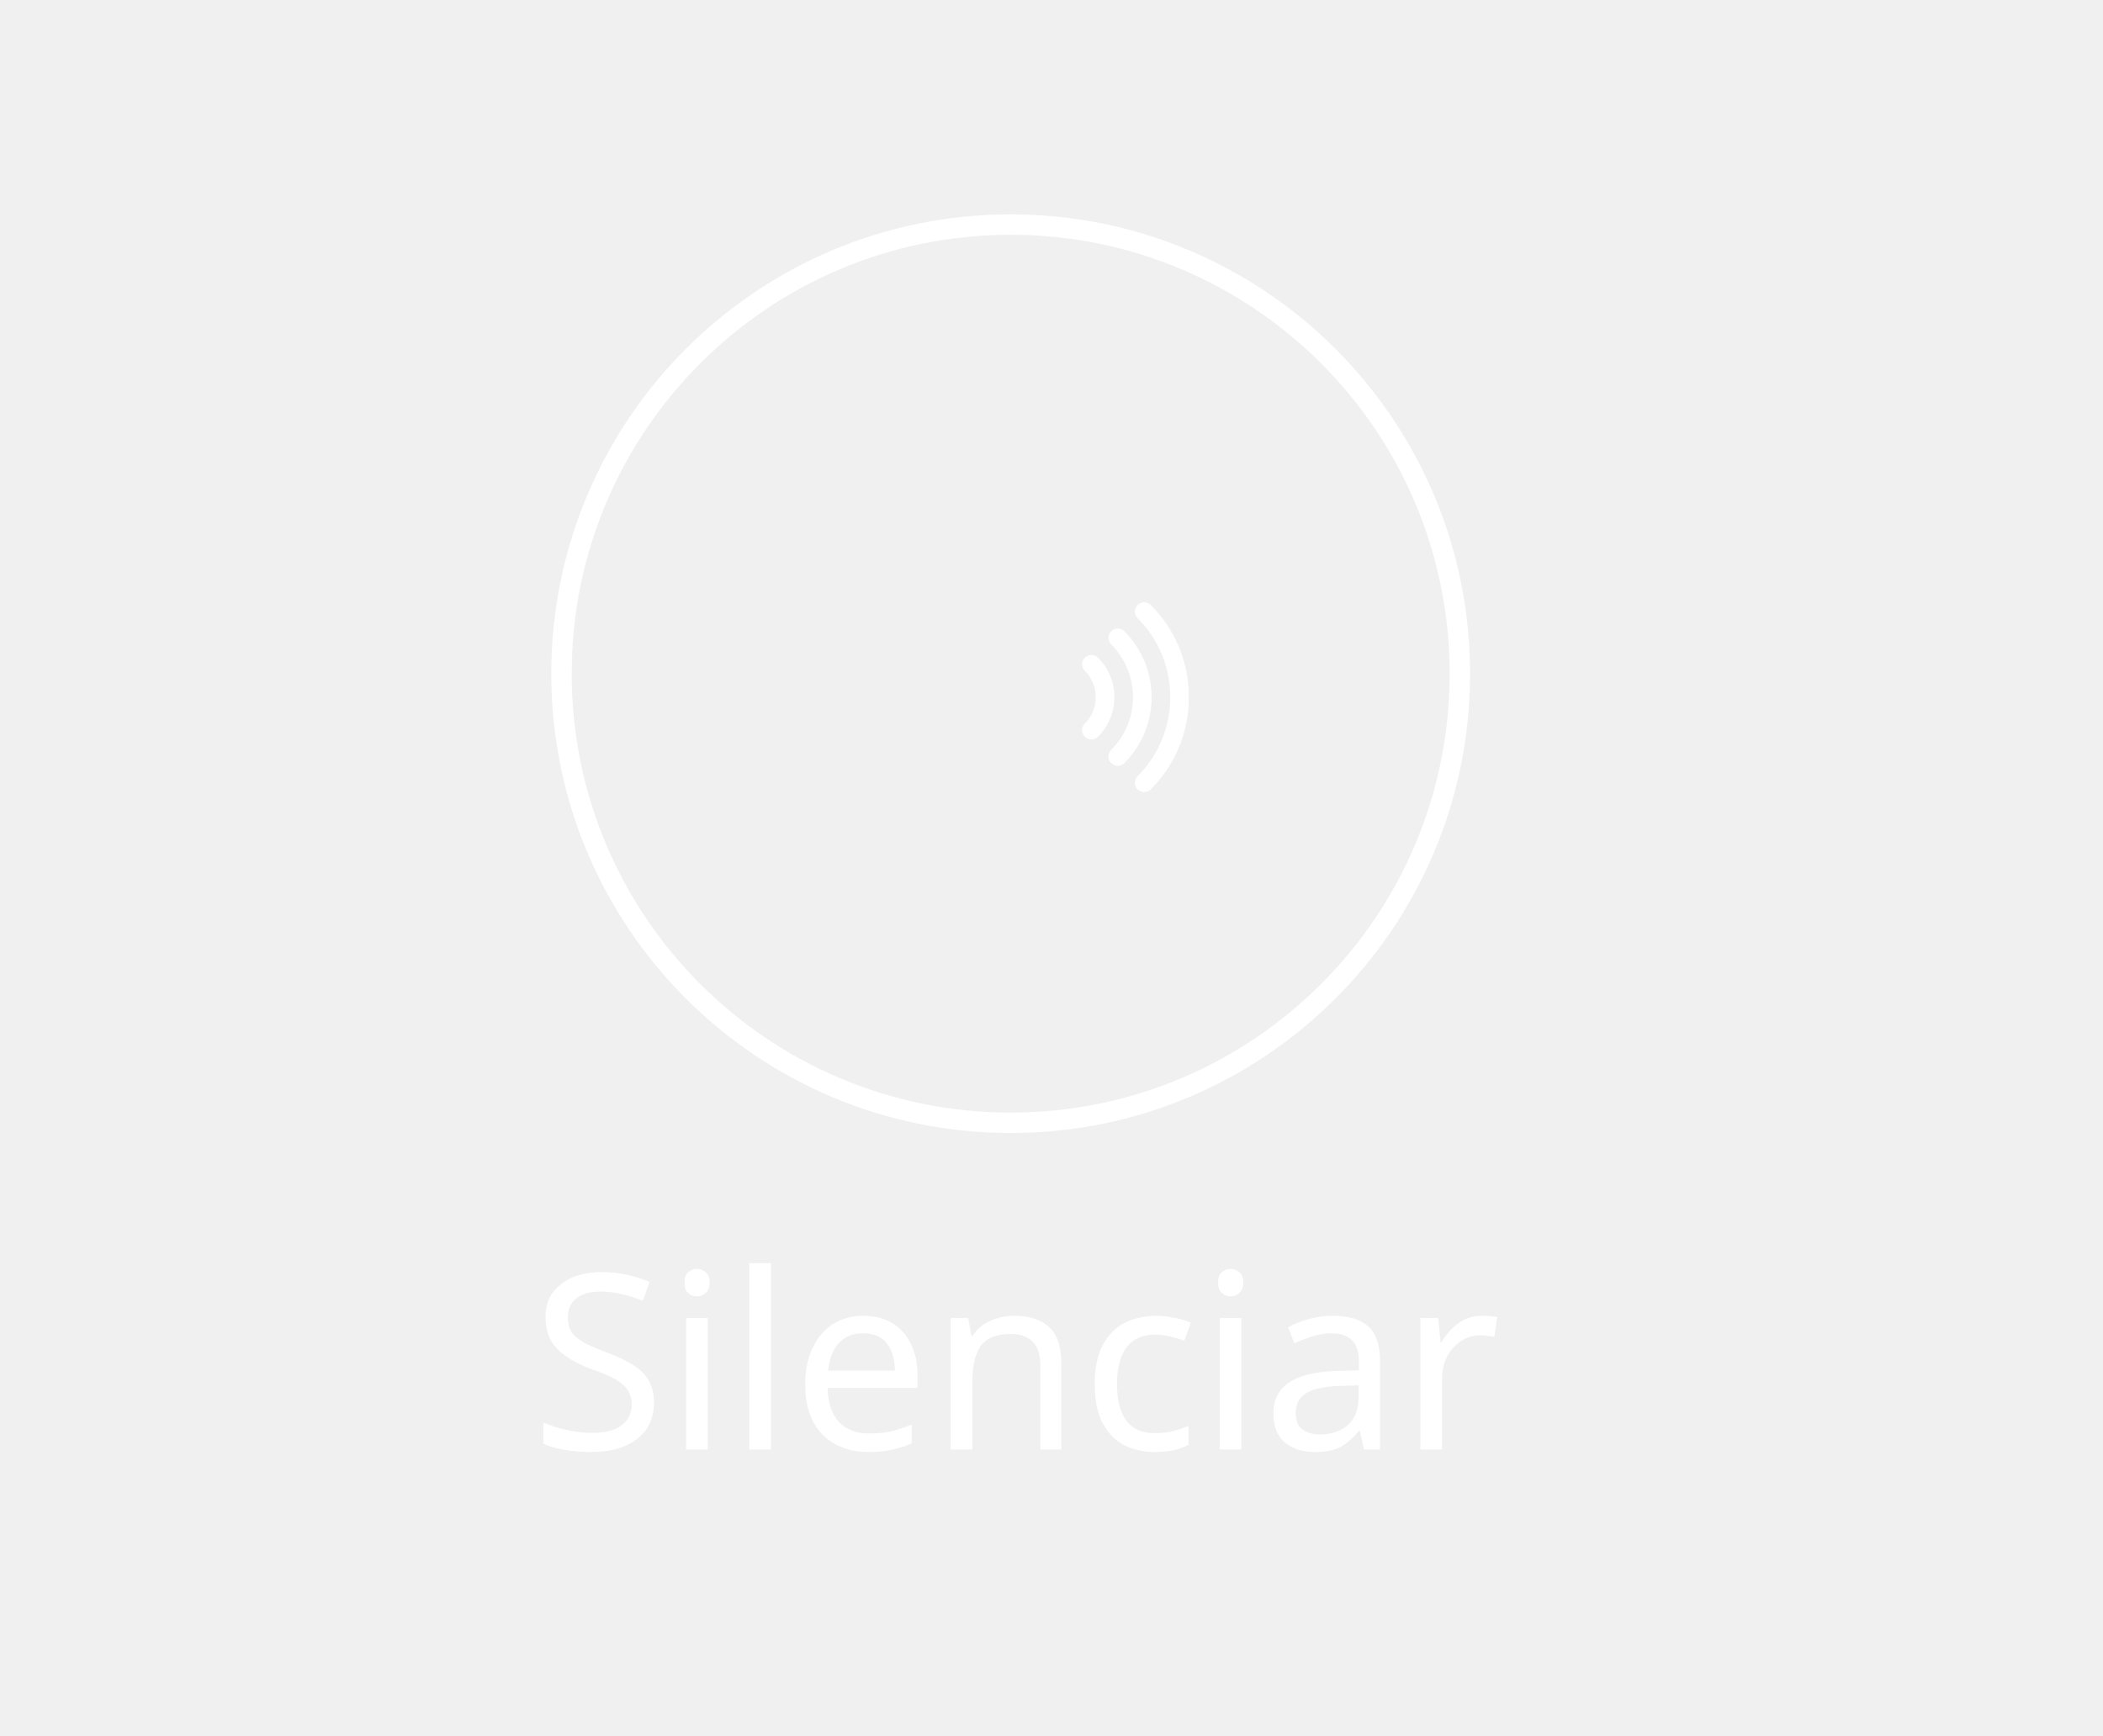
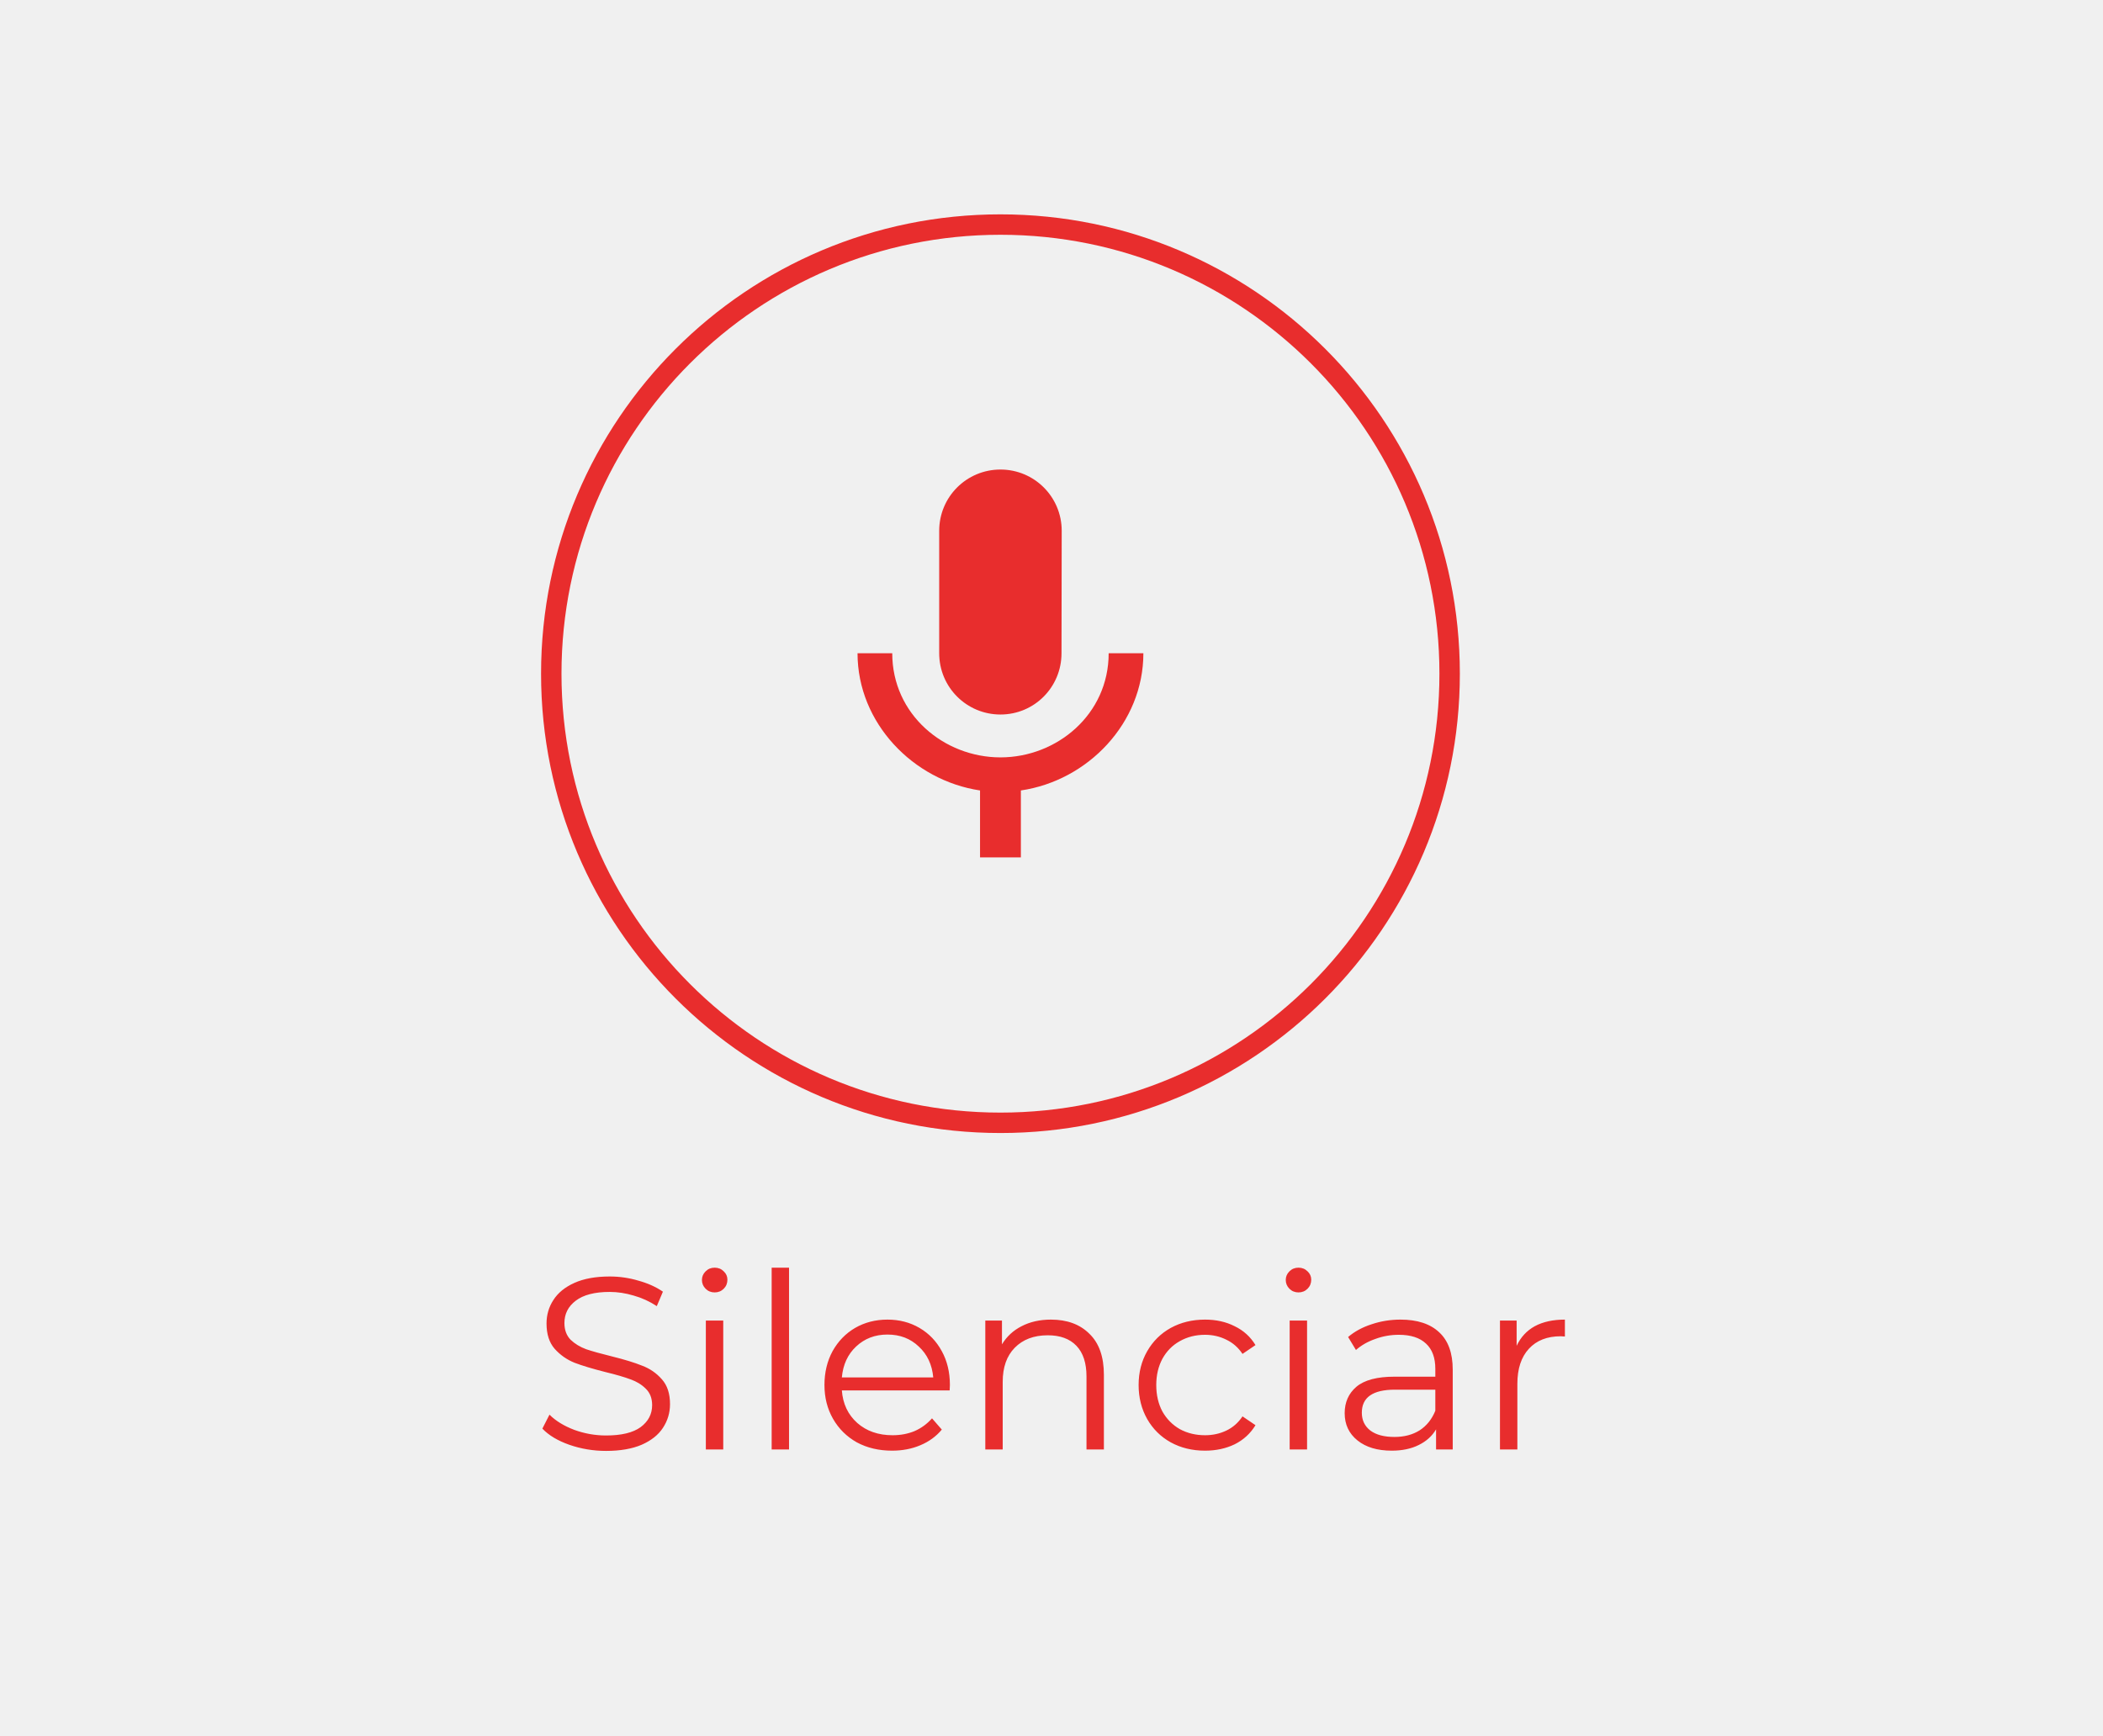
- <svg xmlns="http://www.w3.org/2000/svg" xmlns:xlink="http://www.w3.org/1999/xlink" width="103px" height="85px" viewBox="0 0 103 85" version="1.1">
-   <defs>
-     <polygon id="path-1" points="1.081 1.198 3.729 1.198 3.729 10.5 1.081 10.5" />
-   </defs>
-   <g id="mic-on" stroke="none" stroke-width="1" fill="none" fill-rule="evenodd">
-     <g id="Group-8" transform="translate(53, 28)">
-       <g id="Group-3" transform="translate(1.5, 0.30174)">
-         <mask id="mask-2" fill="white">
-           <use xlink:href="#path-1" />
-         </mask>
-         <g id="Clip-2" />
-         <path d="M1.081,10.044 C1.081,9.927 1.126,9.81 1.215,9.721 C3.351,7.585 3.351,4.111 1.215,1.978 C1.038,1.798 1.038,1.51 1.215,1.332 C1.393,1.153 1.681,1.153 1.861,1.332 C3.064,2.536 3.729,4.141 3.729,5.85 C3.729,7.557 3.064,9.162 1.861,10.366 C1.681,10.545 1.393,10.545 1.215,10.366 C1.126,10.278 1.081,10.161 1.081,10.044" id="Fill-1" fill="#FFFFFF" mask="url(#mask-2)" />
-       </g>
-       <path d="M1.29,9.055 C1.29,8.938 1.335,8.821 1.424,8.732 C2.847,7.309 2.847,4.993 1.424,3.569 C1.247,3.391 1.247,3.103 1.424,2.924 C1.602,2.746 1.89,2.746 2.07,2.924 C3.848,4.703 3.848,7.598 2.07,9.377 C1.89,9.556 1.602,9.556 1.424,9.377 C1.335,9.289 1.29,9.172 1.29,9.055" id="Fill-4" fill="#FFFFFF" />
-       <path d="M0,7.764 C0,7.647 0.043,7.53 0.134,7.442 C0.845,6.729 0.845,5.571 0.134,4.86 C-0.043,4.682 -0.043,4.392 0.134,4.215 C0.312,4.037 0.6,4.037 0.78,4.215 C1.847,5.282 1.847,7.019 0.78,8.087 C0.6,8.265 0.312,8.265 0.134,8.087 C0.043,7.998 0,7.881 0,7.764" id="Fill-6" fill="#FFFFFF" />
-     </g>
-     <text id="Silenciar" font-family="Montserrat-Regular, Montserrat" font-size="12" font-weight="normal" fill="#FFFFFF">
-       <tspan x="26" y="71">Silenciar</tspan>
-     </text>
-     <circle id="Background" stroke="#FFFFFF" cx="49.5" cy="33" r="22" />
-   </g>
+ <svg xmlns="http://www.w3.org/2000/svg" width="103" height="85" viewBox="0 0 103 85" fill="none">
+   <path d="M29.684 71.072C29.06 71.072 28.46 70.972 27.884 70.772C27.316 70.572 26.876 70.308 26.564 69.98L26.912 69.296C27.216 69.6 27.62 69.848 28.124 70.04C28.628 70.224 29.148 70.316 29.684 70.316C30.436 70.316 31 70.18 31.376 69.908C31.752 69.628 31.94 69.268 31.94 68.828C31.94 68.492 31.836 68.224 31.628 68.024C31.428 67.824 31.18 67.672 30.884 67.568C30.588 67.456 30.176 67.336 29.648 67.208C29.016 67.048 28.512 66.896 28.136 66.752C27.76 66.6 27.436 66.372 27.164 66.068C26.9 65.764 26.768 65.352 26.768 64.832C26.768 64.408 26.88 64.024 27.104 63.68C27.328 63.328 27.672 63.048 28.136 62.84C28.6 62.632 29.176 62.528 29.864 62.528C30.344 62.528 30.812 62.596 31.268 62.732C31.732 62.86 32.132 63.04 32.468 63.272L32.168 63.98C31.816 63.748 31.44 63.576 31.04 63.464C30.64 63.344 30.248 63.284 29.864 63.284C29.128 63.284 28.572 63.428 28.196 63.716C27.828 63.996 27.644 64.36 27.644 64.808C27.644 65.144 27.744 65.416 27.944 65.624C28.152 65.824 28.408 65.98 28.712 66.092C29.024 66.196 29.44 66.312 29.96 66.44C30.576 66.592 31.072 66.744 31.448 66.896C31.832 67.04 32.156 67.264 32.42 67.568C32.684 67.864 32.816 68.268 32.816 68.78C32.816 69.204 32.7 69.592 32.468 69.944C32.244 70.288 31.896 70.564 31.424 70.772C30.952 70.972 30.372 71.072 29.684 71.072ZM34.571 64.688H35.423V71H34.571V64.688ZM35.003 63.308C34.827 63.308 34.679 63.248 34.559 63.128C34.439 63.008 34.379 62.864 34.379 62.696C34.379 62.536 34.439 62.396 34.559 62.276C34.679 62.156 34.827 62.096 35.003 62.096C35.179 62.096 35.327 62.156 35.447 62.276C35.567 62.388 35.627 62.524 35.627 62.684C35.627 62.86 35.567 63.008 35.447 63.128C35.327 63.248 35.179 63.308 35.003 63.308ZM37.794 62.096H38.645V71H37.794V62.096ZM46.512 68.108H41.232C41.28 68.764 41.532 69.296 41.988 69.704C42.444 70.104 43.02 70.304 43.716 70.304C44.108 70.304 44.468 70.236 44.796 70.1C45.124 69.956 45.408 69.748 45.648 69.476L46.128 70.028C45.848 70.364 45.496 70.62 45.072 70.796C44.656 70.972 44.196 71.06 43.692 71.06C43.044 71.06 42.468 70.924 41.964 70.652C41.468 70.372 41.08 69.988 40.8 69.5C40.52 69.012 40.38 68.46 40.38 67.844C40.38 67.228 40.512 66.676 40.776 66.188C41.048 65.7 41.416 65.32 41.88 65.048C42.352 64.776 42.88 64.64 43.464 64.64C44.048 64.64 44.572 64.776 45.036 65.048C45.5 65.32 45.864 65.7 46.128 66.188C46.392 66.668 46.524 67.22 46.524 67.844L46.512 68.108ZM43.464 65.372C42.856 65.372 42.344 65.568 41.928 65.96C41.52 66.344 41.288 66.848 41.232 67.472H45.708C45.652 66.848 45.416 66.344 45 65.96C44.592 65.568 44.08 65.372 43.464 65.372ZM51.474 64.64C52.266 64.64 52.894 64.872 53.358 65.336C53.83 65.792 54.066 66.46 54.066 67.34V71H53.214V67.424C53.214 66.768 53.05 66.268 52.722 65.924C52.394 65.58 51.926 65.408 51.318 65.408C50.638 65.408 50.098 65.612 49.698 66.02C49.306 66.42 49.11 66.976 49.11 67.688V71H48.258V64.688H49.074V65.852C49.306 65.468 49.626 65.172 50.034 64.964C50.45 64.748 50.93 64.64 51.474 64.64ZM59.019 71.06C58.395 71.06 57.835 70.924 57.339 70.652C56.851 70.38 56.467 70 56.187 69.512C55.907 69.016 55.767 68.46 55.767 67.844C55.767 67.228 55.907 66.676 56.187 66.188C56.467 65.7 56.851 65.32 57.339 65.048C57.835 64.776 58.395 64.64 59.019 64.64C59.563 64.64 60.047 64.748 60.471 64.964C60.903 65.172 61.243 65.48 61.491 65.888L60.855 66.32C60.647 66.008 60.383 65.776 60.063 65.624C59.743 65.464 59.395 65.384 59.019 65.384C58.563 65.384 58.151 65.488 57.783 65.696C57.423 65.896 57.139 66.184 56.931 66.56C56.731 66.936 56.631 67.364 56.631 67.844C56.631 68.332 56.731 68.764 56.931 69.14C57.139 69.508 57.423 69.796 57.783 70.004C58.151 70.204 58.563 70.304 59.019 70.304C59.395 70.304 59.743 70.228 60.063 70.076C60.383 69.924 60.647 69.692 60.855 69.38L61.491 69.812C61.243 70.22 60.903 70.532 60.471 70.748C60.039 70.956 59.555 71.06 59.019 71.06ZM63.165 64.688H64.017V71H63.165V64.688ZM63.597 63.308C63.421 63.308 63.273 63.248 63.153 63.128C63.033 63.008 62.973 62.864 62.973 62.696C62.973 62.536 63.033 62.396 63.153 62.276C63.273 62.156 63.421 62.096 63.597 62.096C63.773 62.096 63.921 62.156 64.041 62.276C64.161 62.388 64.221 62.524 64.221 62.684C64.221 62.86 64.161 63.008 64.041 63.128C63.921 63.248 63.773 63.308 63.597 63.308ZM68.595 64.64C69.419 64.64 70.051 64.848 70.491 65.264C70.931 65.672 71.151 66.28 71.151 67.088V71H70.335V70.016C70.143 70.344 69.859 70.6 69.483 70.784C69.115 70.968 68.675 71.06 68.163 71.06C67.459 71.06 66.899 70.892 66.483 70.556C66.067 70.22 65.859 69.776 65.859 69.224C65.859 68.688 66.051 68.256 66.435 67.928C66.827 67.6 67.447 67.436 68.295 67.436H70.299V67.052C70.299 66.508 70.147 66.096 69.843 65.816C69.539 65.528 69.095 65.384 68.511 65.384C68.111 65.384 67.727 65.452 67.359 65.588C66.991 65.716 66.675 65.896 66.411 66.128L66.027 65.492C66.347 65.22 66.731 65.012 67.179 64.868C67.627 64.716 68.099 64.64 68.595 64.64ZM68.295 70.388C68.775 70.388 69.187 70.28 69.531 70.064C69.875 69.84 70.131 69.52 70.299 69.104V68.072H68.319C67.239 68.072 66.699 68.448 66.699 69.2C66.699 69.568 66.839 69.86 67.119 70.076C67.399 70.284 67.791 70.388 68.295 70.388ZM74.281 65.924C74.481 65.5 74.777 65.18 75.169 64.964C75.569 64.748 76.061 64.64 76.645 64.64V65.468L76.441 65.456C75.777 65.456 75.257 65.66 74.881 66.068C74.505 66.476 74.317 67.048 74.317 67.784V71H73.465V64.688H74.281V65.924Z" fill="#E82D2D" />
+   <path d="M49 55C61.15 55 71 45.15 71 33C71 20.85 61.15 11 49 11C36.85 11 27 20.85 27 33C27 45.15 36.85 55 49 55Z" stroke="#E82D2D" />
+   <path d="M49 35C50.66 35 51.99 33.66 51.99 32L52 26C52 24.34 50.66 23 49 23C47.34 23 46 24.34 46 26V32C46 33.66 47.34 35 49 35ZM54.3 32C54.3 35 51.76 37.1 49 37.1C46.24 37.1 43.7 35 43.7 32H42C42 35.41 44.72 38.23 48 38.72V42H50V38.72C53.28 38.24 56 35.42 56 32H54.3Z" fill="#E82D2D" />
</svg>
